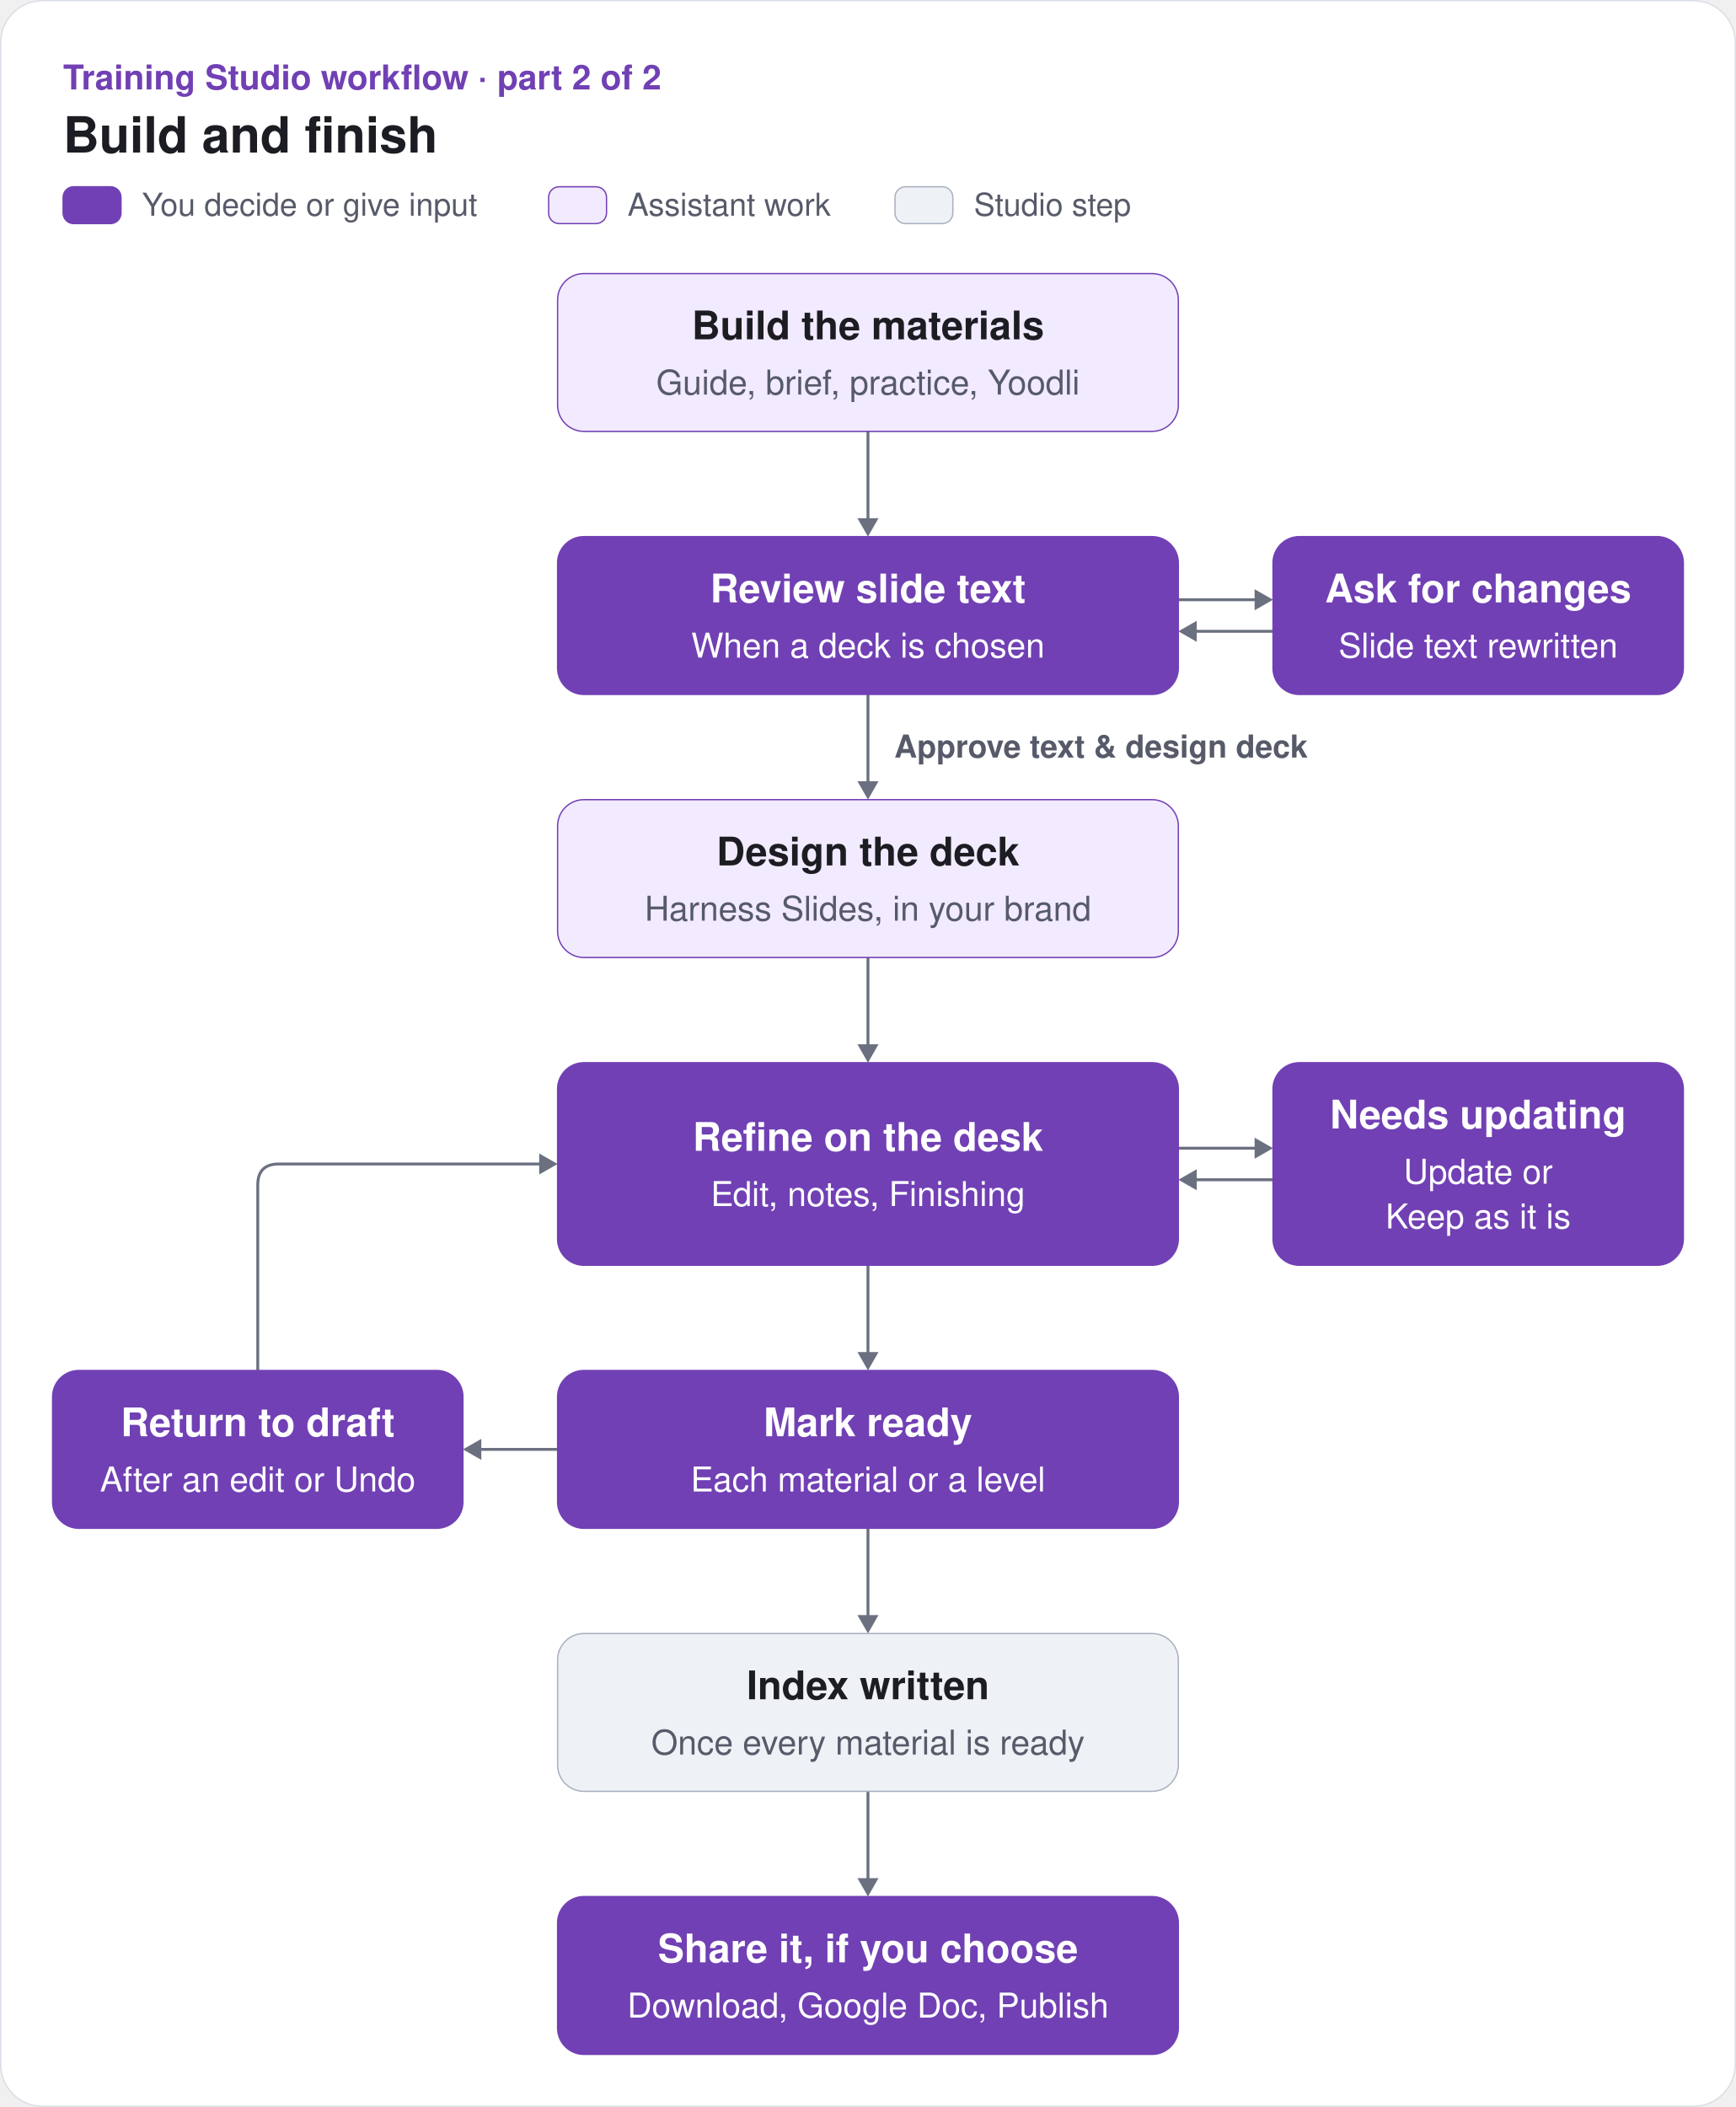
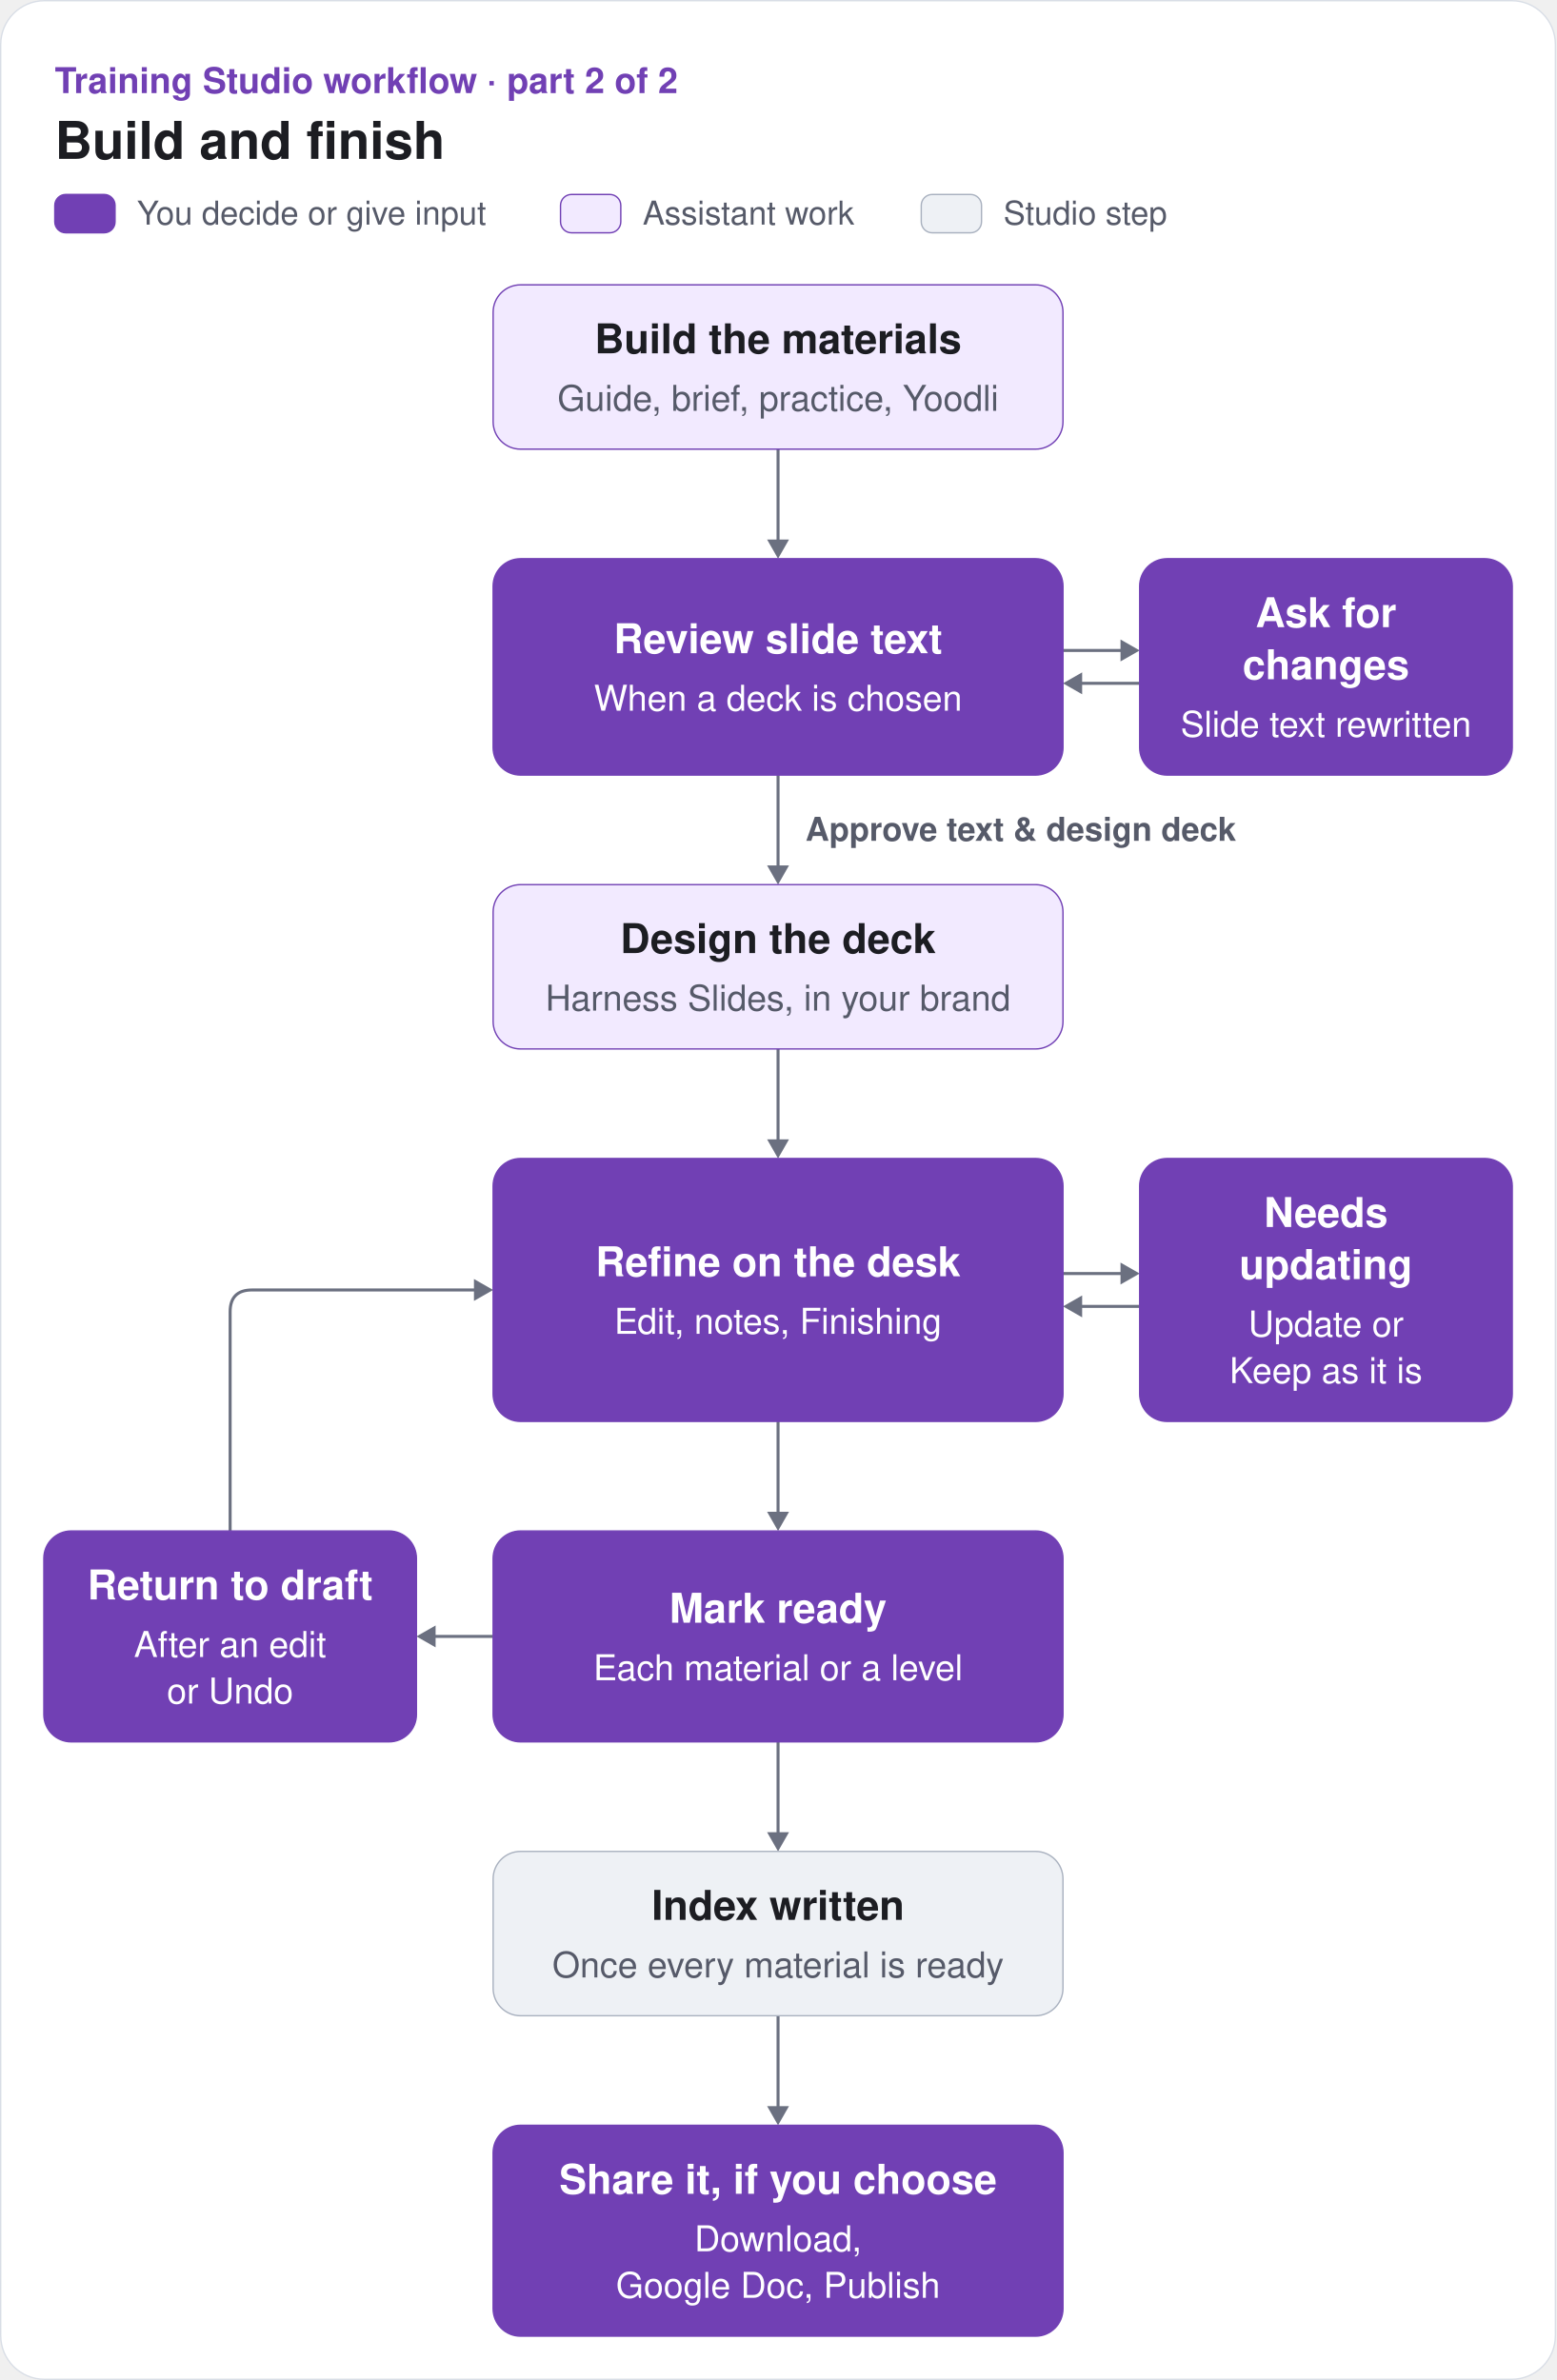
- <svg xmlns="http://www.w3.org/2000/svg" width="660" height="801" viewBox="0 0 660 801" role="img" aria-labelledby="title desc">
+ <svg xmlns="http://www.w3.org/2000/svg" width="568" height="869" viewBox="0 0 568 869" role="img" aria-labelledby="title desc">
  <style>svg{font-family:-apple-system,BlinkMacSystemFont,"SF Pro Text","Segoe UI",Helvetica,Arial,sans-serif}.title{font-weight:600}.bold{font-weight:700}.page,.you,.assistant,.studio{stroke-width:0.5}.wire{stroke-width:1.1}.page{fill:#ffffff;stroke:#d9dee6}.ink{fill:#1c1d22}.quiet{fill:#565a69}.accent-text{fill:#7140b4}.you{fill:#7140b4;stroke:#7140b4}.you-text{fill:#ffffff}.assistant{fill:#f2eaff;stroke:#7140b4}.studio{fill:#eef1f5;stroke:#a9b1bf}.wire{fill:none;stroke:#6b7080}.tip{fill:#6b7080}@media (prefers-color-scheme:dark){.page{fill:#191f29;stroke:#39404d}.ink{fill:#f3f4f8}.quiet{fill:#abb0c0}.accent-text{fill:#d2b1ff}.you{fill:#d2b1ff;stroke:#d2b1ff}.you-text{fill:#151c29}.assistant{fill:#342947;stroke:#d2b1ff}.studio{fill:#262d39;stroke:#5d6576}.wire{fill:none;stroke:#9aa0b0}.tip{fill:#9aa0b0}}</style>
-   <rect x="0.25" y="0.25" width="659.5" height="800.5" rx="16" class="page" />
-   <text x="24" y="34" font-size="13" class="accent-text title" text-anchor="start">Training Studio workflow · part 2 of 2</text>
-   <text x="24" y="58" font-size="19" class="ink bold" text-anchor="start">Build and finish</text>
-   <rect x="24" y="71" width="22" height="14" rx="4" class="you" />
-   <text x="54" y="82" font-size="12" class="quiet" text-anchor="start">You decide or give input</text>
-   <rect x="208.598" y="71" width="22" height="14" rx="4" class="assistant" />
-   <text x="238.598" y="82" font-size="12" class="quiet" text-anchor="start">Assistant work</text>
-   <rect x="340.271" y="71" width="22" height="14" rx="4" class="studio" />
-   <text x="370.271" y="82" font-size="12" class="quiet" text-anchor="start">Studio step</text>
-   <path d="M330 164L330 198" class="wire" />
-   <path d="M330 204l-4 -7h8z" class="tip" />
-   <path d="M330 264L330 298" class="wire" />
-   <path d="M330 304l-4 -7h8z" class="tip" />
-   <text x="340" y="288" font-size="12" class="quiet title" text-anchor="start">Approve text &amp; design deck</text>
-   <path d="M330 364L330 398" class="wire" />
-   <path d="M330 404l-4 -7h8z" class="tip" />
-   <path d="M330 481L330 515" class="wire" />
-   <path d="M330 521l-4 -7h8z" class="tip" />
-   <path d="M330 581L330 615" class="wire" />
-   <path d="M330 621l-4 -7h8z" class="tip" />
-   <path d="M330 681L330 715" class="wire" />
-   <path d="M330 721l-4 -7h8z" class="tip" />
-   <path d="M448 228L478 228" class="wire" />
-   <path d="M484 228l-7 -4v8z" class="tip" />
-   <path d="M484 240L454 240" class="wire" />
-   <path d="M448 240l7 -4v8z" class="tip" />
-   <path d="M448 436.5L478 436.5" class="wire" />
-   <path d="M484 436.5l-7 -4v8z" class="tip" />
-   <path d="M484 448.5L454 448.5" class="wire" />
-   <path d="M448 448.5l7 -4v8z" class="tip" />
-   <path d="M212 551L182 551" class="wire" />
-   <path d="M176 551l7 -4v8z" class="tip" />
-   <path d="M98 521L98 450.5Q98 442.5 106 442.5L206 442.5" class="wire" />
-   <path d="M212 442.5l-7 -4v8z" class="tip" />
-   <rect x="212" y="104" width="236" height="60" rx="10" class="assistant" />
-   <text x="330" y="129" font-size="15" class="ink bold" text-anchor="middle">Build the materials</text>
-   <text x="330" y="150" font-size="13" class="quiet" text-anchor="middle">Guide, brief, practice, Yoodli</text>
-   <rect x="212" y="204" width="236" height="60" rx="10" class="you" />
-   <text x="330" y="229" font-size="15" class="you-text bold" text-anchor="middle">Review slide text</text>
-   <text x="330" y="250" font-size="13" class="you-text" text-anchor="middle">When a deck is chosen</text>
-   <rect x="212" y="304" width="236" height="60" rx="10" class="assistant" />
-   <text x="330" y="329" font-size="15" class="ink bold" text-anchor="middle">Design the deck</text>
-   <text x="330" y="350" font-size="13" class="quiet" text-anchor="middle">Harness Slides, in your brand</text>
-   <rect x="212" y="404" width="236" height="77" rx="10" class="you" />
-   <text x="330" y="437.5" font-size="15" class="you-text bold" text-anchor="middle">Refine on the desk</text>
-   <text x="330" y="458.5" font-size="13" class="you-text" text-anchor="middle">Edit, notes, Finishing</text>
-   <rect x="212" y="521" width="236" height="60" rx="10" class="you" />
-   <text x="330" y="546" font-size="15" class="you-text bold" text-anchor="middle">Mark ready</text>
-   <text x="330" y="567" font-size="13" class="you-text" text-anchor="middle">Each material or a level</text>
-   <rect x="212" y="621" width="236" height="60" rx="10" class="studio" />
-   <text x="330" y="646" font-size="15" class="ink bold" text-anchor="middle">Index written</text>
-   <text x="330" y="667" font-size="13" class="quiet" text-anchor="middle">Once every material is ready</text>
-   <rect x="212" y="721" width="236" height="60" rx="10" class="you" />
-   <text x="330" y="746" font-size="15" class="you-text bold" text-anchor="middle">Share it, if you choose</text>
-   <text x="330" y="767" font-size="13" class="you-text" text-anchor="middle">Download, Google Doc, Publish</text>
-   <rect x="484" y="204" width="156" height="60" rx="10" class="you" />
-   <text x="562" y="229" font-size="15" class="you-text bold" text-anchor="middle">Ask for changes</text>
-   <text x="562" y="250" font-size="13" class="you-text" text-anchor="middle">Slide text rewritten</text>
-   <rect x="484" y="404" width="156" height="77" rx="10" class="you" />
-   <text x="562" y="429" font-size="15" class="you-text bold" text-anchor="middle">Needs updating</text>
-   <text x="562" y="450" font-size="13" class="you-text" text-anchor="middle">Update or</text>
-   <text x="562" y="467" font-size="13" class="you-text" text-anchor="middle">Keep as it is</text>
-   <rect x="20" y="521" width="156" height="60" rx="10" class="you" />
-   <text x="98" y="546" font-size="15" class="you-text bold" text-anchor="middle">Return to draft</text>
-   <text x="98" y="567" font-size="13" class="you-text" text-anchor="middle">After an edit or Undo</text>
+   <rect x="0.25" y="0.25" width="567.5" height="868.5" rx="16" class="page" />
+   <text x="20" y="34" font-size="13" class="accent-text title" text-anchor="start">Training Studio workflow · part 2 of 2</text>
+   <text x="20" y="58" font-size="19" class="ink bold" text-anchor="start">Build and finish</text>
+   <rect x="20" y="71" width="22" height="14" rx="4" class="you" />
+   <text x="50" y="82" font-size="12" class="quiet" text-anchor="start">You decide or give input</text>
+   <rect x="204.598" y="71" width="22" height="14" rx="4" class="assistant" />
+   <text x="234.598" y="82" font-size="12" class="quiet" text-anchor="start">Assistant work</text>
+   <rect x="336.271" y="71" width="22" height="14" rx="4" class="studio" />
+   <text x="366.271" y="82" font-size="12" class="quiet" text-anchor="start">Studio step</text>
+   <path d="M284 164L284 198" class="wire" />
+   <path d="M284 204l-4 -7h8z" class="tip" />
+   <path d="M284 283L284 317" class="wire" />
+   <path d="M284 323l-4 -7h8z" class="tip" />
+   <text x="294" y="307" font-size="12" class="quiet title" text-anchor="start">Approve text &amp; design deck</text>
+   <path d="M284 383L284 417" class="wire" />
+   <path d="M284 423l-4 -7h8z" class="tip" />
+   <path d="M284 519L284 553" class="wire" />
+   <path d="M284 559l-4 -7h8z" class="tip" />
+   <path d="M284 636L284 670" class="wire" />
+   <path d="M284 676l-4 -7h8z" class="tip" />
+   <path d="M284 736L284 770" class="wire" />
+   <path d="M284 776l-4 -7h8z" class="tip" />
+   <path d="M388 237.5L410 237.5" class="wire" />
+   <path d="M416 237.5l-7 -4v8z" class="tip" />
+   <path d="M416 249.5L394 249.5" class="wire" />
+   <path d="M388 249.5l7 -4v8z" class="tip" />
+   <path d="M388 465L410 465" class="wire" />
+   <path d="M416 465l-7 -4v8z" class="tip" />
+   <path d="M416 477L394 477" class="wire" />
+   <path d="M388 477l7 -4v8z" class="tip" />
+   <path d="M180 597.5L158 597.5" class="wire" />
+   <path d="M152 597.5l7 -4v8z" class="tip" />
+   <path d="M84 559L84 479Q84 471 92 471L174 471" class="wire" />
+   <path d="M180 471l-7 -4v8z" class="tip" />
+   <rect x="180" y="104" width="208" height="60" rx="10" class="assistant" />
+   <text x="284" y="129" font-size="15" class="ink bold" text-anchor="middle">Build the materials</text>
+   <text x="284" y="150" font-size="13" class="quiet" text-anchor="middle">Guide, brief, practice, Yoodli</text>
+   <rect x="180" y="204" width="208" height="79" rx="10" class="you" />
+   <text x="284" y="238.5" font-size="15" class="you-text bold" text-anchor="middle">Review slide text</text>
+   <text x="284" y="259.5" font-size="13" class="you-text" text-anchor="middle">When a deck is chosen</text>
+   <rect x="180" y="323" width="208" height="60" rx="10" class="assistant" />
+   <text x="284" y="348" font-size="15" class="ink bold" text-anchor="middle">Design the deck</text>
+   <text x="284" y="369" font-size="13" class="quiet" text-anchor="middle">Harness Slides, in your brand</text>
+   <rect x="180" y="423" width="208" height="96" rx="10" class="you" />
+   <text x="284" y="466" font-size="15" class="you-text bold" text-anchor="middle">Refine on the desk</text>
+   <text x="284" y="487" font-size="13" class="you-text" text-anchor="middle">Edit, notes, Finishing</text>
+   <rect x="180" y="559" width="208" height="77" rx="10" class="you" />
+   <text x="284" y="592.5" font-size="15" class="you-text bold" text-anchor="middle">Mark ready</text>
+   <text x="284" y="613.5" font-size="13" class="you-text" text-anchor="middle">Each material or a level</text>
+   <rect x="180" y="676" width="208" height="60" rx="10" class="studio" />
+   <text x="284" y="701" font-size="15" class="ink bold" text-anchor="middle">Index written</text>
+   <text x="284" y="722" font-size="13" class="quiet" text-anchor="middle">Once every material is ready</text>
+   <rect x="180" y="776" width="208" height="77" rx="10" class="you" />
+   <text x="284" y="801" font-size="15" class="you-text bold" text-anchor="middle">Share it, if you choose</text>
+   <text x="284" y="822" font-size="13" class="you-text" text-anchor="middle">Download,</text>
+   <text x="284" y="839" font-size="13" class="you-text" text-anchor="middle">Google Doc, Publish</text>
+   <rect x="416" y="204" width="136" height="79" rx="10" class="you" />
+   <text x="484" y="229" font-size="15" class="you-text bold" text-anchor="middle">Ask for</text>
+   <text x="484" y="248" font-size="15" class="you-text bold" text-anchor="middle">changes</text>
+   <text x="484" y="269" font-size="13" class="you-text" text-anchor="middle">Slide text rewritten</text>
+   <rect x="416" y="423" width="136" height="96" rx="10" class="you" />
+   <text x="484" y="448" font-size="15" class="you-text bold" text-anchor="middle">Needs</text>
+   <text x="484" y="467" font-size="15" class="you-text bold" text-anchor="middle">updating</text>
+   <text x="484" y="488" font-size="13" class="you-text" text-anchor="middle">Update or</text>
+   <text x="484" y="505" font-size="13" class="you-text" text-anchor="middle">Keep as it is</text>
+   <rect x="16" y="559" width="136" height="77" rx="10" class="you" />
+   <text x="84" y="584" font-size="15" class="you-text bold" text-anchor="middle">Return to draft</text>
+   <text x="84" y="605" font-size="13" class="you-text" text-anchor="middle">After an edit</text>
+   <text x="84" y="622" font-size="13" class="you-text" text-anchor="middle">or Undo</text>
</svg>
